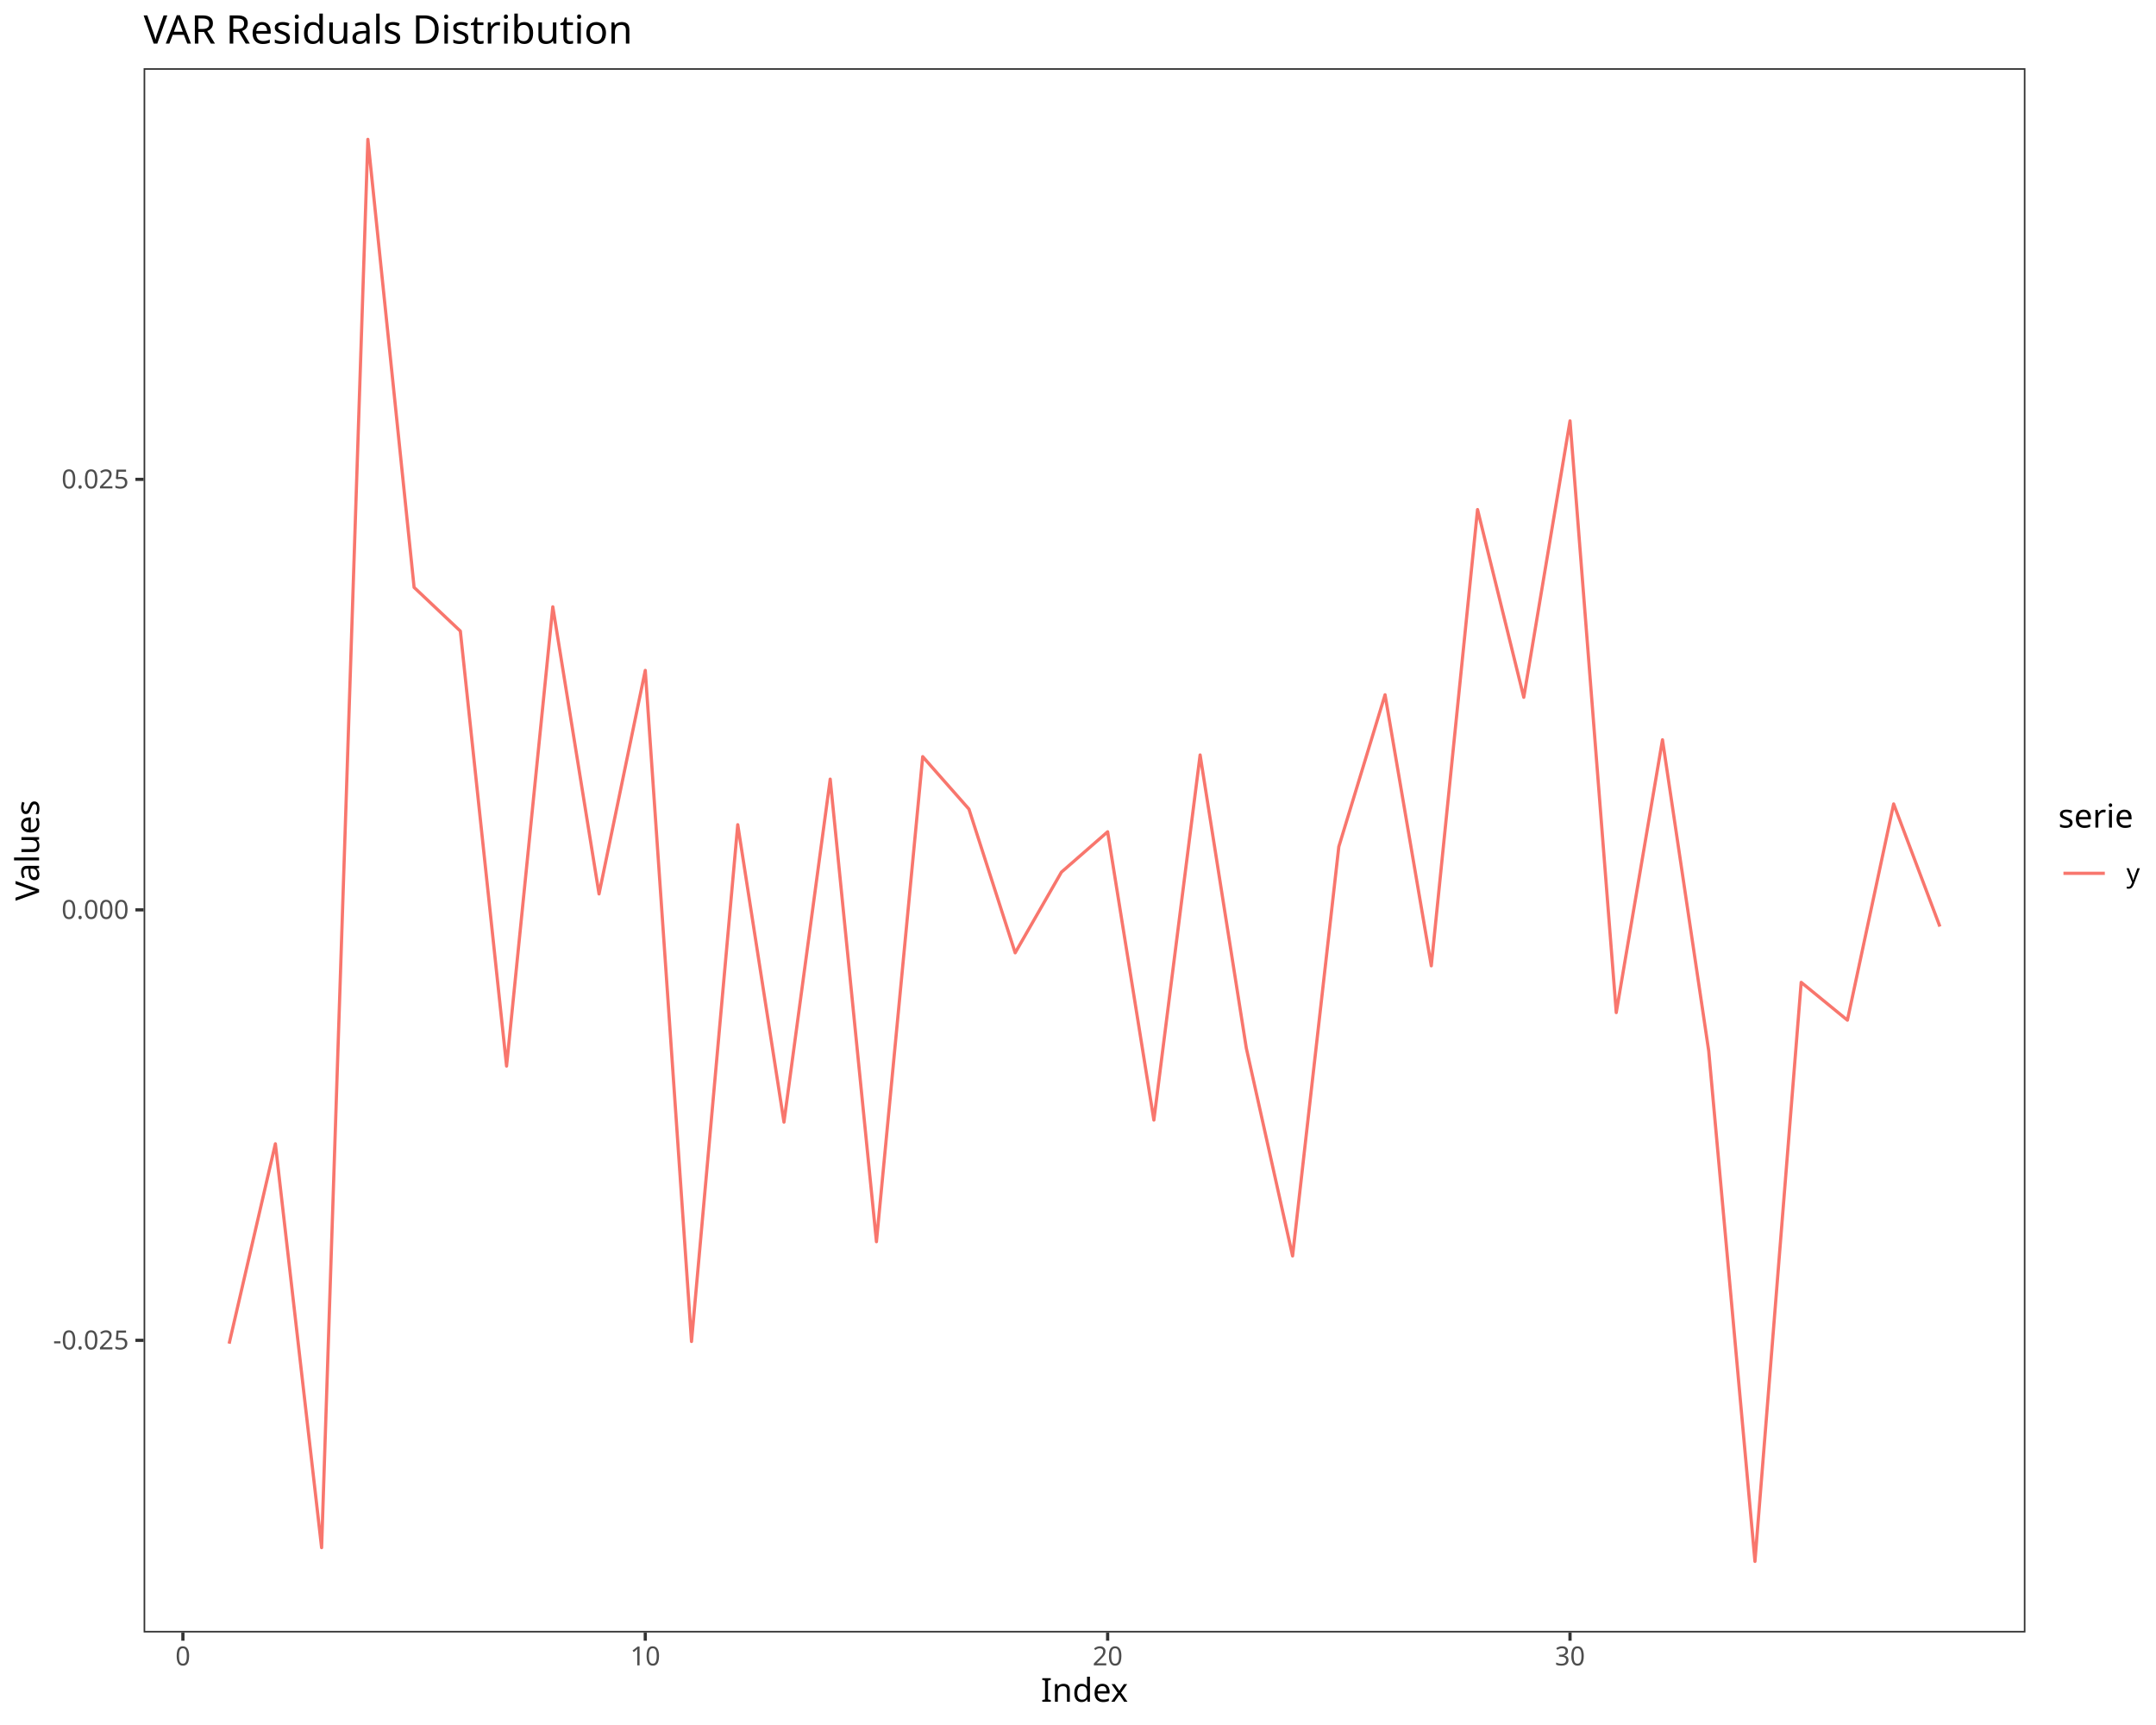
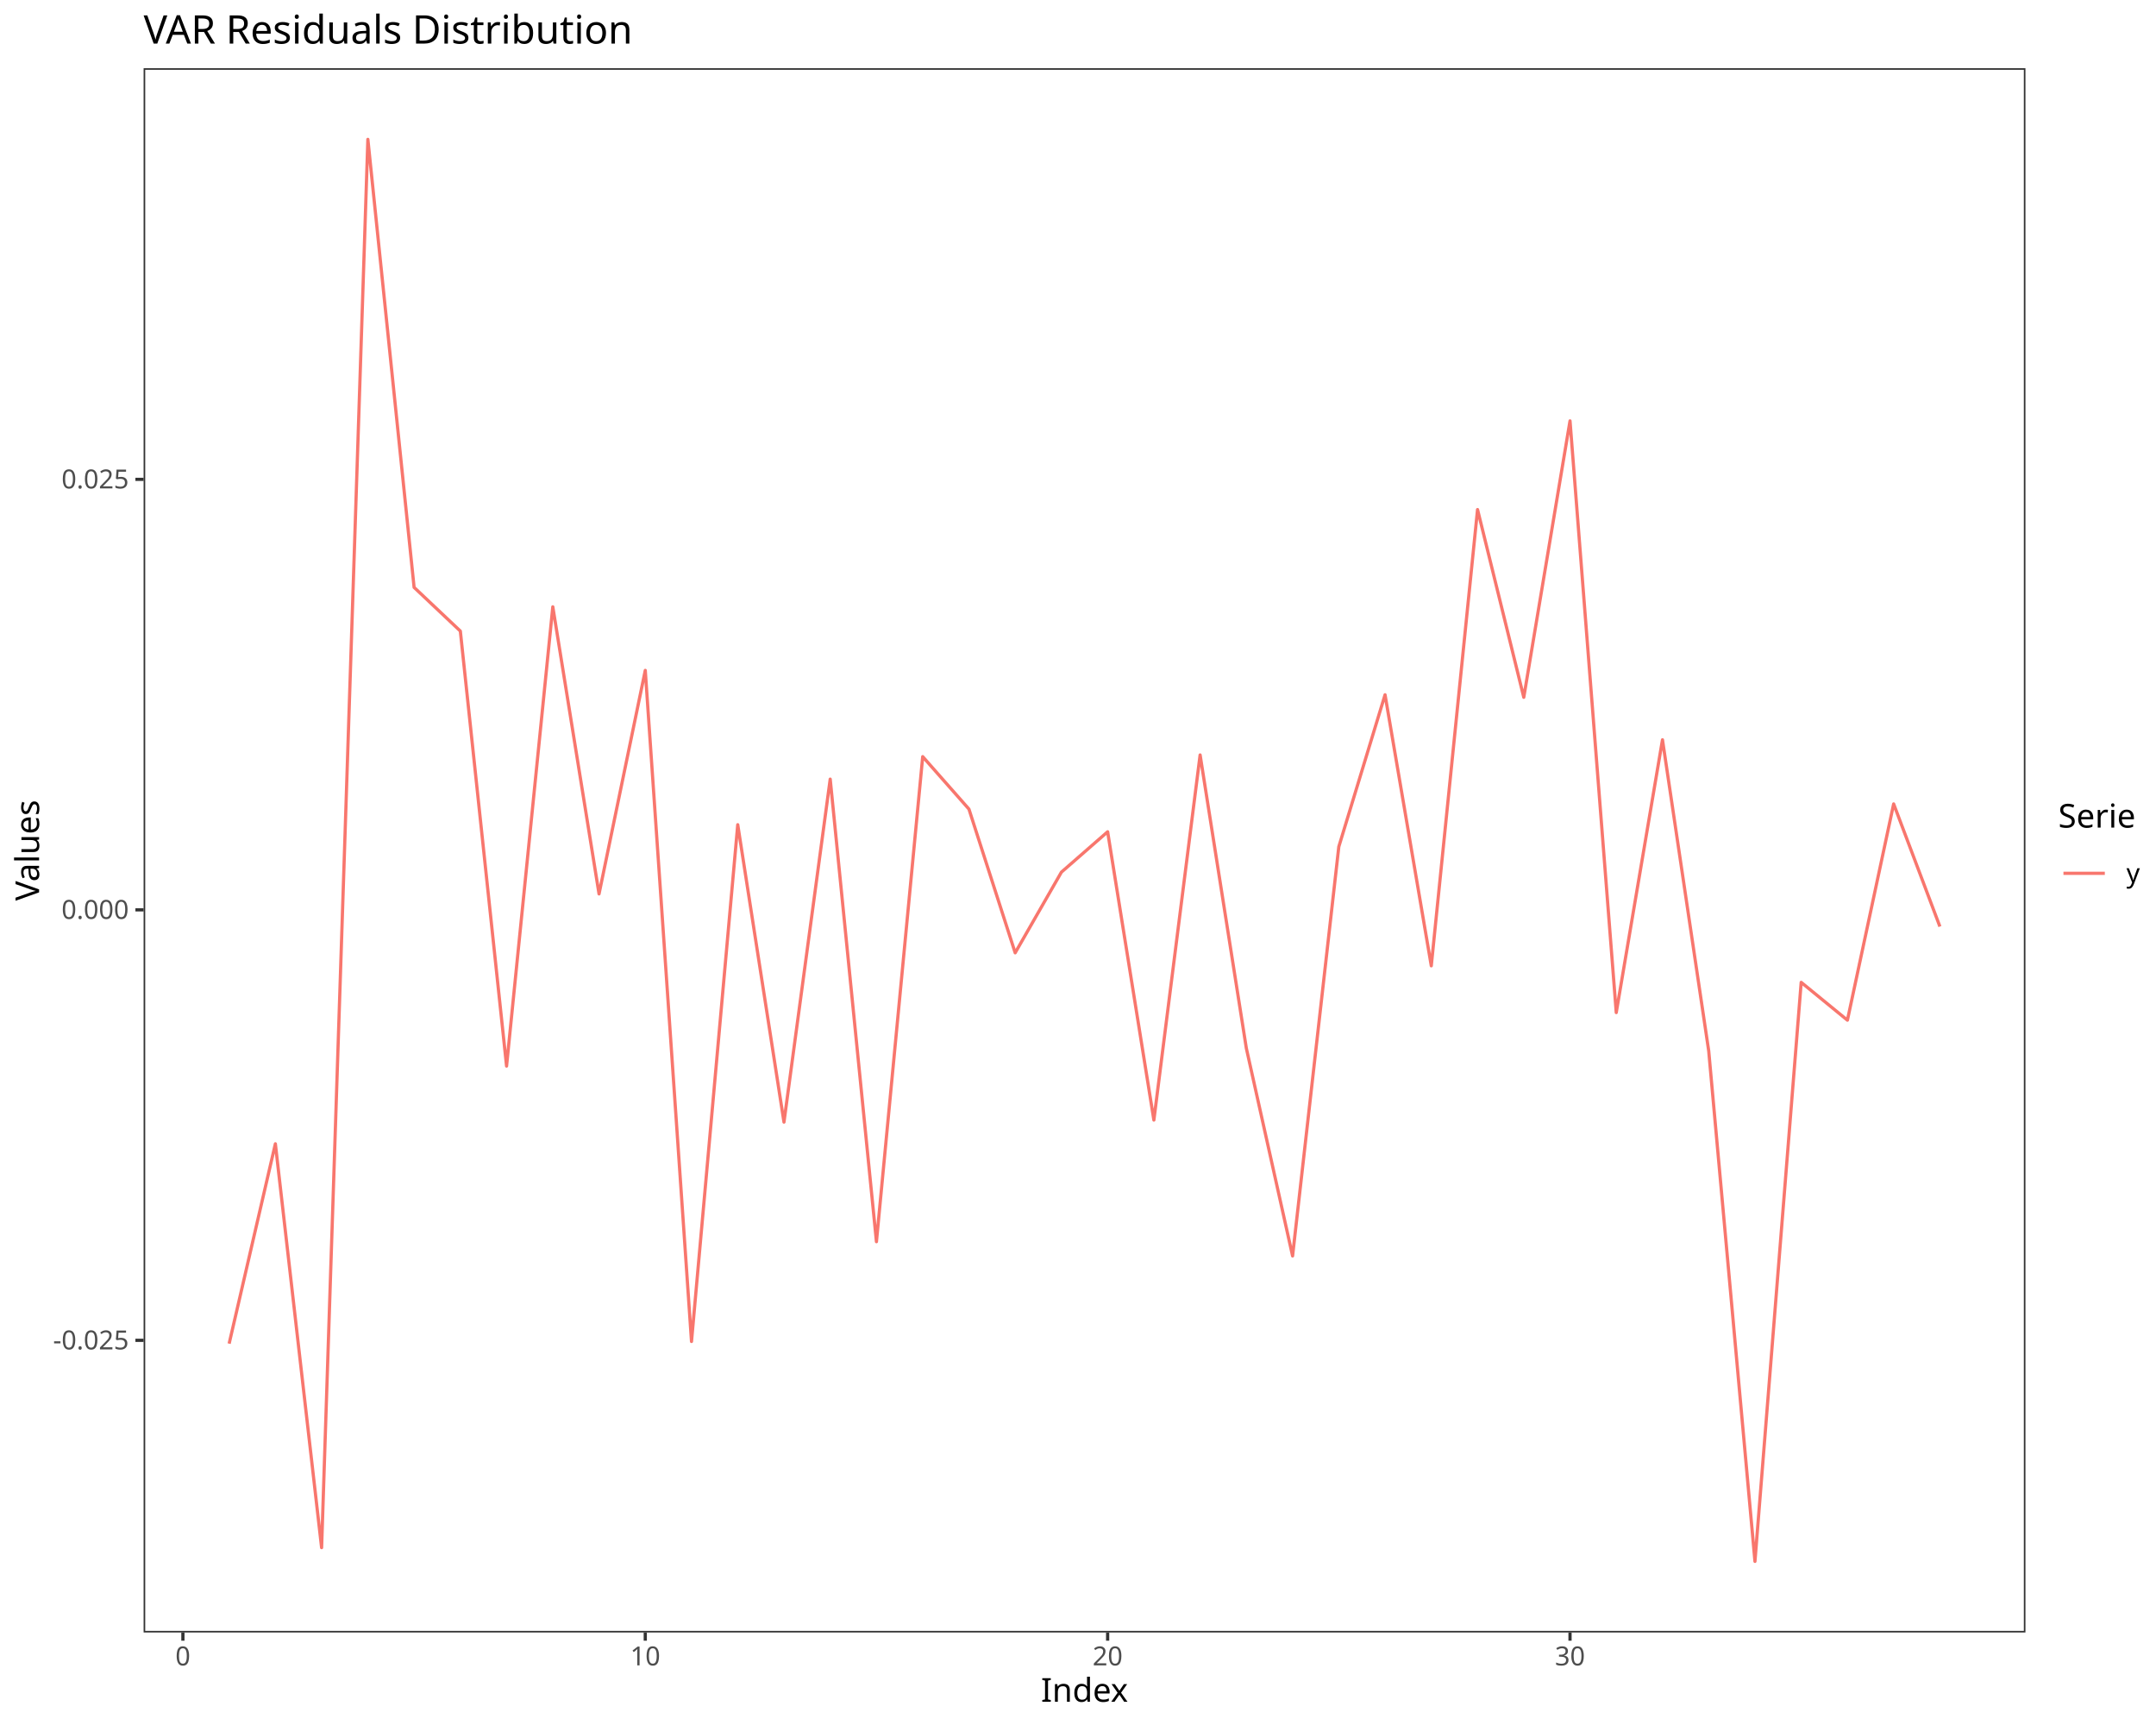
<svg xmlns="http://www.w3.org/2000/svg" class="svglite" data-engine-version="2.0" width="720.00pt" height="576.00pt" viewBox="0 0 720.00 576.00">
  <defs>
    <style type="text/css">
    .svglite line, .svglite polyline, .svglite polygon, .svglite path, .svglite rect, .svglite circle {
      fill: none;
      stroke: #000000;
      stroke-linecap: round;
      stroke-linejoin: round;
      stroke-miterlimit: 10.00;
    }
  </style>
  </defs>
  <rect width="100%" height="100%" style="stroke: none; fill: #FFFFFF;" />
  <defs>
    <clipPath id="cpMC4wMHw3MjAuMDB8MC4wMHw1NzYuMDA=">
      <rect x="0.00" y="0.00" width="720.00" height="576.00" />
    </clipPath>
  </defs>
  <g clip-path="url(#cpMC4wMHw3MjAuMDB8MC4wMHw1NzYuMDA=)">
    <rect x="0.00" y="0.00" width="720.00" height="576.00" style="stroke-width: 1.07; stroke: #FFFFFF; fill: #FFFFFF;" />
  </g>
  <defs>
    <clipPath id="cpNDcuOTZ8Njc2LjQwfDIyLjc4fDU0NS4xMQ==">
      <rect x="47.96" y="22.78" width="628.44" height="522.33" />
    </clipPath>
  </defs>
  <g clip-path="url(#cpNDcuOTZ8Njc2LjQwfDIyLjc4fDU0NS4xMQ==)">
    <rect x="47.96" y="22.78" width="628.44" height="522.33" style="stroke-width: 1.07; stroke: none; fill: #FFFFFF;" />
    <polyline points="76.52,448.66 91.96,381.93 107.40,516.78 122.85,46.53 138.29,196.14 153.73,210.72 169.17,355.98 184.61,202.62 200.05,298.49 215.49,223.85 230.93,447.94 246.37,275.38 261.81,374.69 277.25,260.16 292.69,414.62 308.14,252.65 323.58,270.17 339.02,318.16 354.46,291.22 369.90,277.74 385.34,374.01 400.78,252.09 416.22,350.04 431.66,419.38 447.10,282.72 462.54,231.99 477.98,322.50 493.43,170.15 508.87,232.84 524.31,140.54 539.75,338.11 555.19,247.02 570.63,350.93 586.07,521.37 601.51,328.02 616.95,340.65 632.39,268.44 647.83,309.39 " style="stroke-width: 1.07; stroke: #F8766D; stroke-linecap: butt;" />
    <rect x="47.96" y="22.78" width="628.44" height="522.33" style="stroke-width: 1.07; stroke: #333333;" />
  </g>
  <g clip-path="url(#cpMC4wMHw3MjAuMDB8MC4wMHw1NzYuMDA=)">
    <text x="43.03" y="450.58" text-anchor="end" style="font-size: 8.80px; fill: #4D4D4D; font-family: sans;" textLength="24.95px" lengthAdjust="spacingAndGlyphs">-0.025</text>
    <text x="43.03" y="306.83" text-anchor="end" style="font-size: 8.80px; fill: #4D4D4D; font-family: sans;" textLength="22.02px" lengthAdjust="spacingAndGlyphs">0.000</text>
    <text x="43.03" y="163.09" text-anchor="end" style="font-size: 8.80px; fill: #4D4D4D; font-family: sans;" textLength="22.02px" lengthAdjust="spacingAndGlyphs">0.025</text>
    <polyline points="45.22,447.55 47.96,447.55 " style="stroke-width: 1.07; stroke: #333333; stroke-linecap: butt;" />
    <polyline points="45.22,303.81 47.96,303.81 " style="stroke-width: 1.07; stroke: #333333; stroke-linecap: butt;" />
    <polyline points="45.22,160.06 47.96,160.06 " style="stroke-width: 1.07; stroke: #333333; stroke-linecap: butt;" />
    <polyline points="61.08,547.85 61.08,545.11 " style="stroke-width: 1.07; stroke: #333333; stroke-linecap: butt;" />
    <polyline points="215.49,547.85 215.49,545.11 " style="stroke-width: 1.07; stroke: #333333; stroke-linecap: butt;" />
    <polyline points="369.90,547.85 369.90,545.11 " style="stroke-width: 1.07; stroke: #333333; stroke-linecap: butt;" />
    <polyline points="524.31,547.85 524.31,545.11 " style="stroke-width: 1.07; stroke: #333333; stroke-linecap: butt;" />
    <text x="61.08" y="556.10" text-anchor="middle" style="font-size: 8.80px; fill: #4D4D4D; font-family: sans;" textLength="4.89px" lengthAdjust="spacingAndGlyphs">0</text>
    <text x="215.49" y="556.10" text-anchor="middle" style="font-size: 8.80px; fill: #4D4D4D; font-family: sans;" textLength="9.79px" lengthAdjust="spacingAndGlyphs">10</text>
    <text x="369.90" y="556.10" text-anchor="middle" style="font-size: 8.80px; fill: #4D4D4D; font-family: sans;" textLength="9.79px" lengthAdjust="spacingAndGlyphs">20</text>
    <text x="524.31" y="556.10" text-anchor="middle" style="font-size: 8.80px; fill: #4D4D4D; font-family: sans;" textLength="9.79px" lengthAdjust="spacingAndGlyphs">30</text>
    <text x="362.18" y="568.24" text-anchor="middle" style="font-size: 11.00px; font-family: sans;" textLength="26.91px" lengthAdjust="spacingAndGlyphs">Index</text>
    <text transform="translate(13.05,283.95) rotate(-90)" text-anchor="middle" style="font-size: 11.00px; font-family: sans;" textLength="33.64px" lengthAdjust="spacingAndGlyphs">Values</text>
    <rect x="687.36" y="267.64" width="27.16" height="32.61" style="stroke-width: 1.07; stroke: none; fill: #FFFFFF;" />
-     <text x="687.36" y="276.35" style="font-size: 11.00px; font-family: sans;" textLength="23.85px" lengthAdjust="spacingAndGlyphs">serie</text>
+     <text x="687.36" y="276.35" style="font-size: 11.00px; font-family: sans;" textLength="25.68px" lengthAdjust="spacingAndGlyphs">Serie</text>
    <rect x="687.36" y="282.97" width="17.28" height="17.28" style="stroke-width: 1.07; stroke: none; fill: #FFFFFF;" />
    <line x1="689.09" y1="291.61" x2="702.91" y2="291.61" style="stroke-width: 1.07; stroke: #F8766D; stroke-linecap: butt;" />
    <text x="710.12" y="294.64" style="font-size: 8.80px; font-family: sans;" textLength="4.40px" lengthAdjust="spacingAndGlyphs">y</text>
    <text x="47.96" y="14.56" style="font-size: 13.20px; font-family: sans;" textLength="158.49px" lengthAdjust="spacingAndGlyphs">VAR Residuals Distribution</text>
  </g>
</svg>
